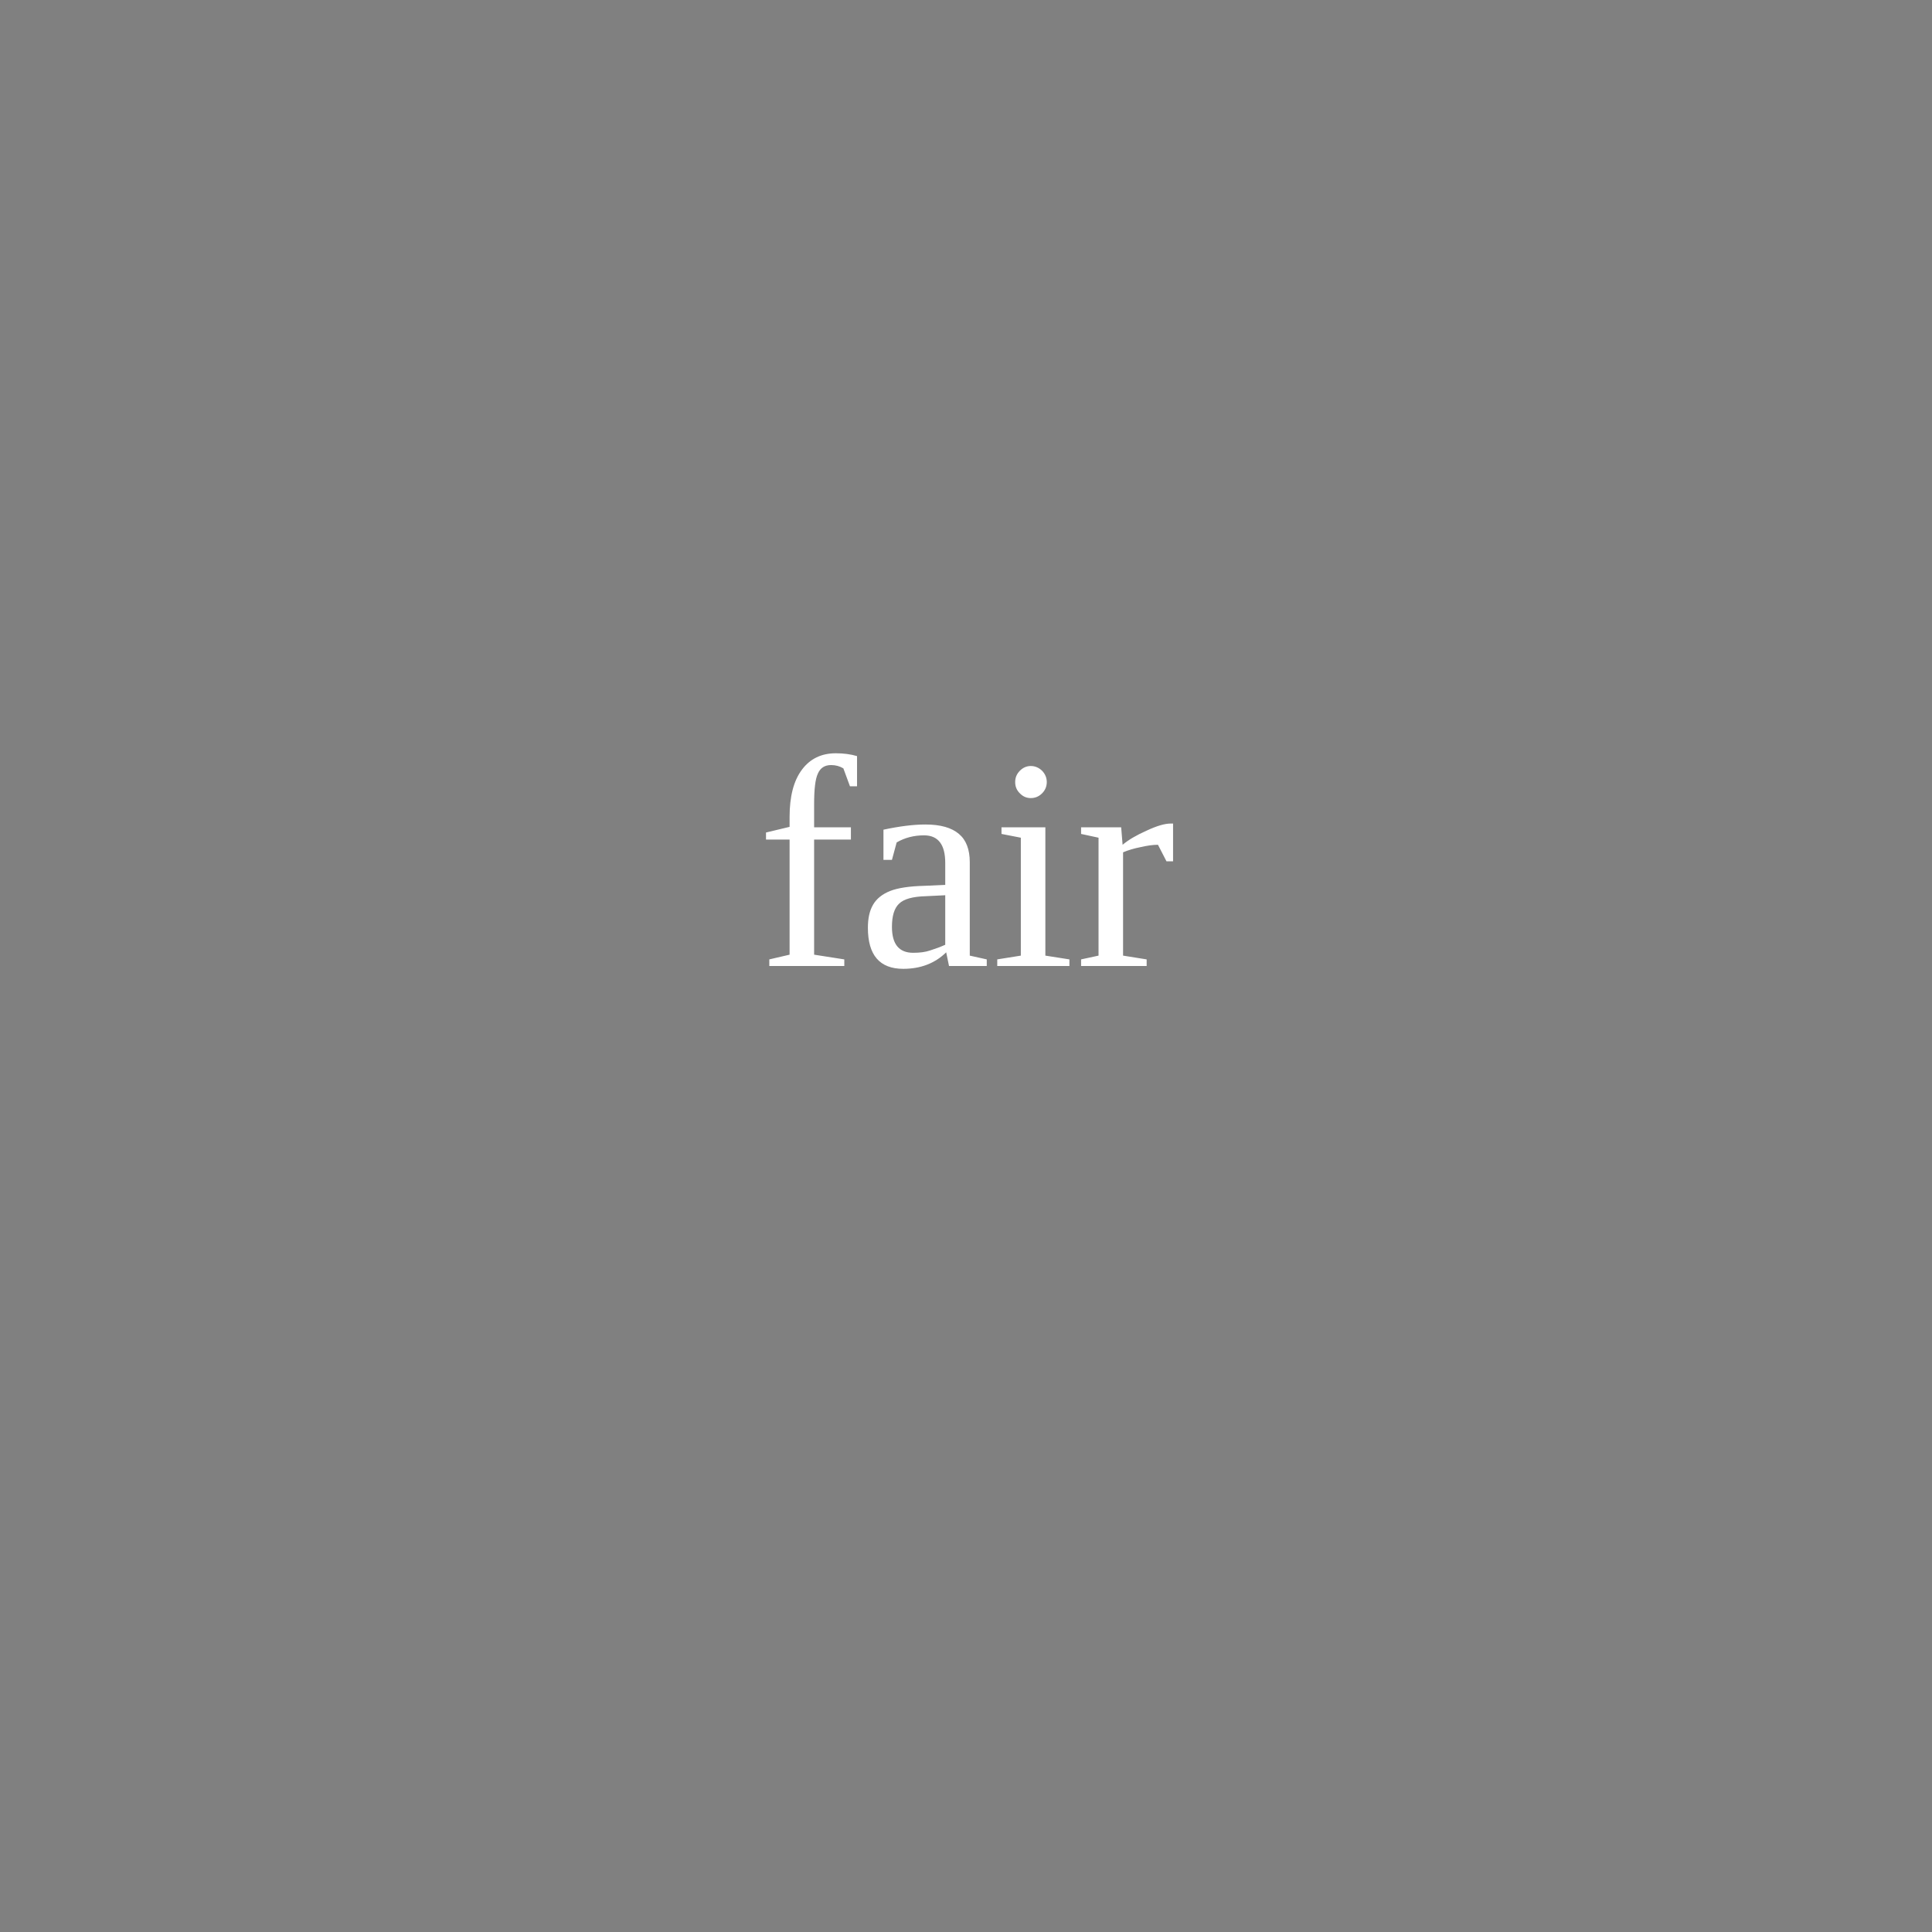
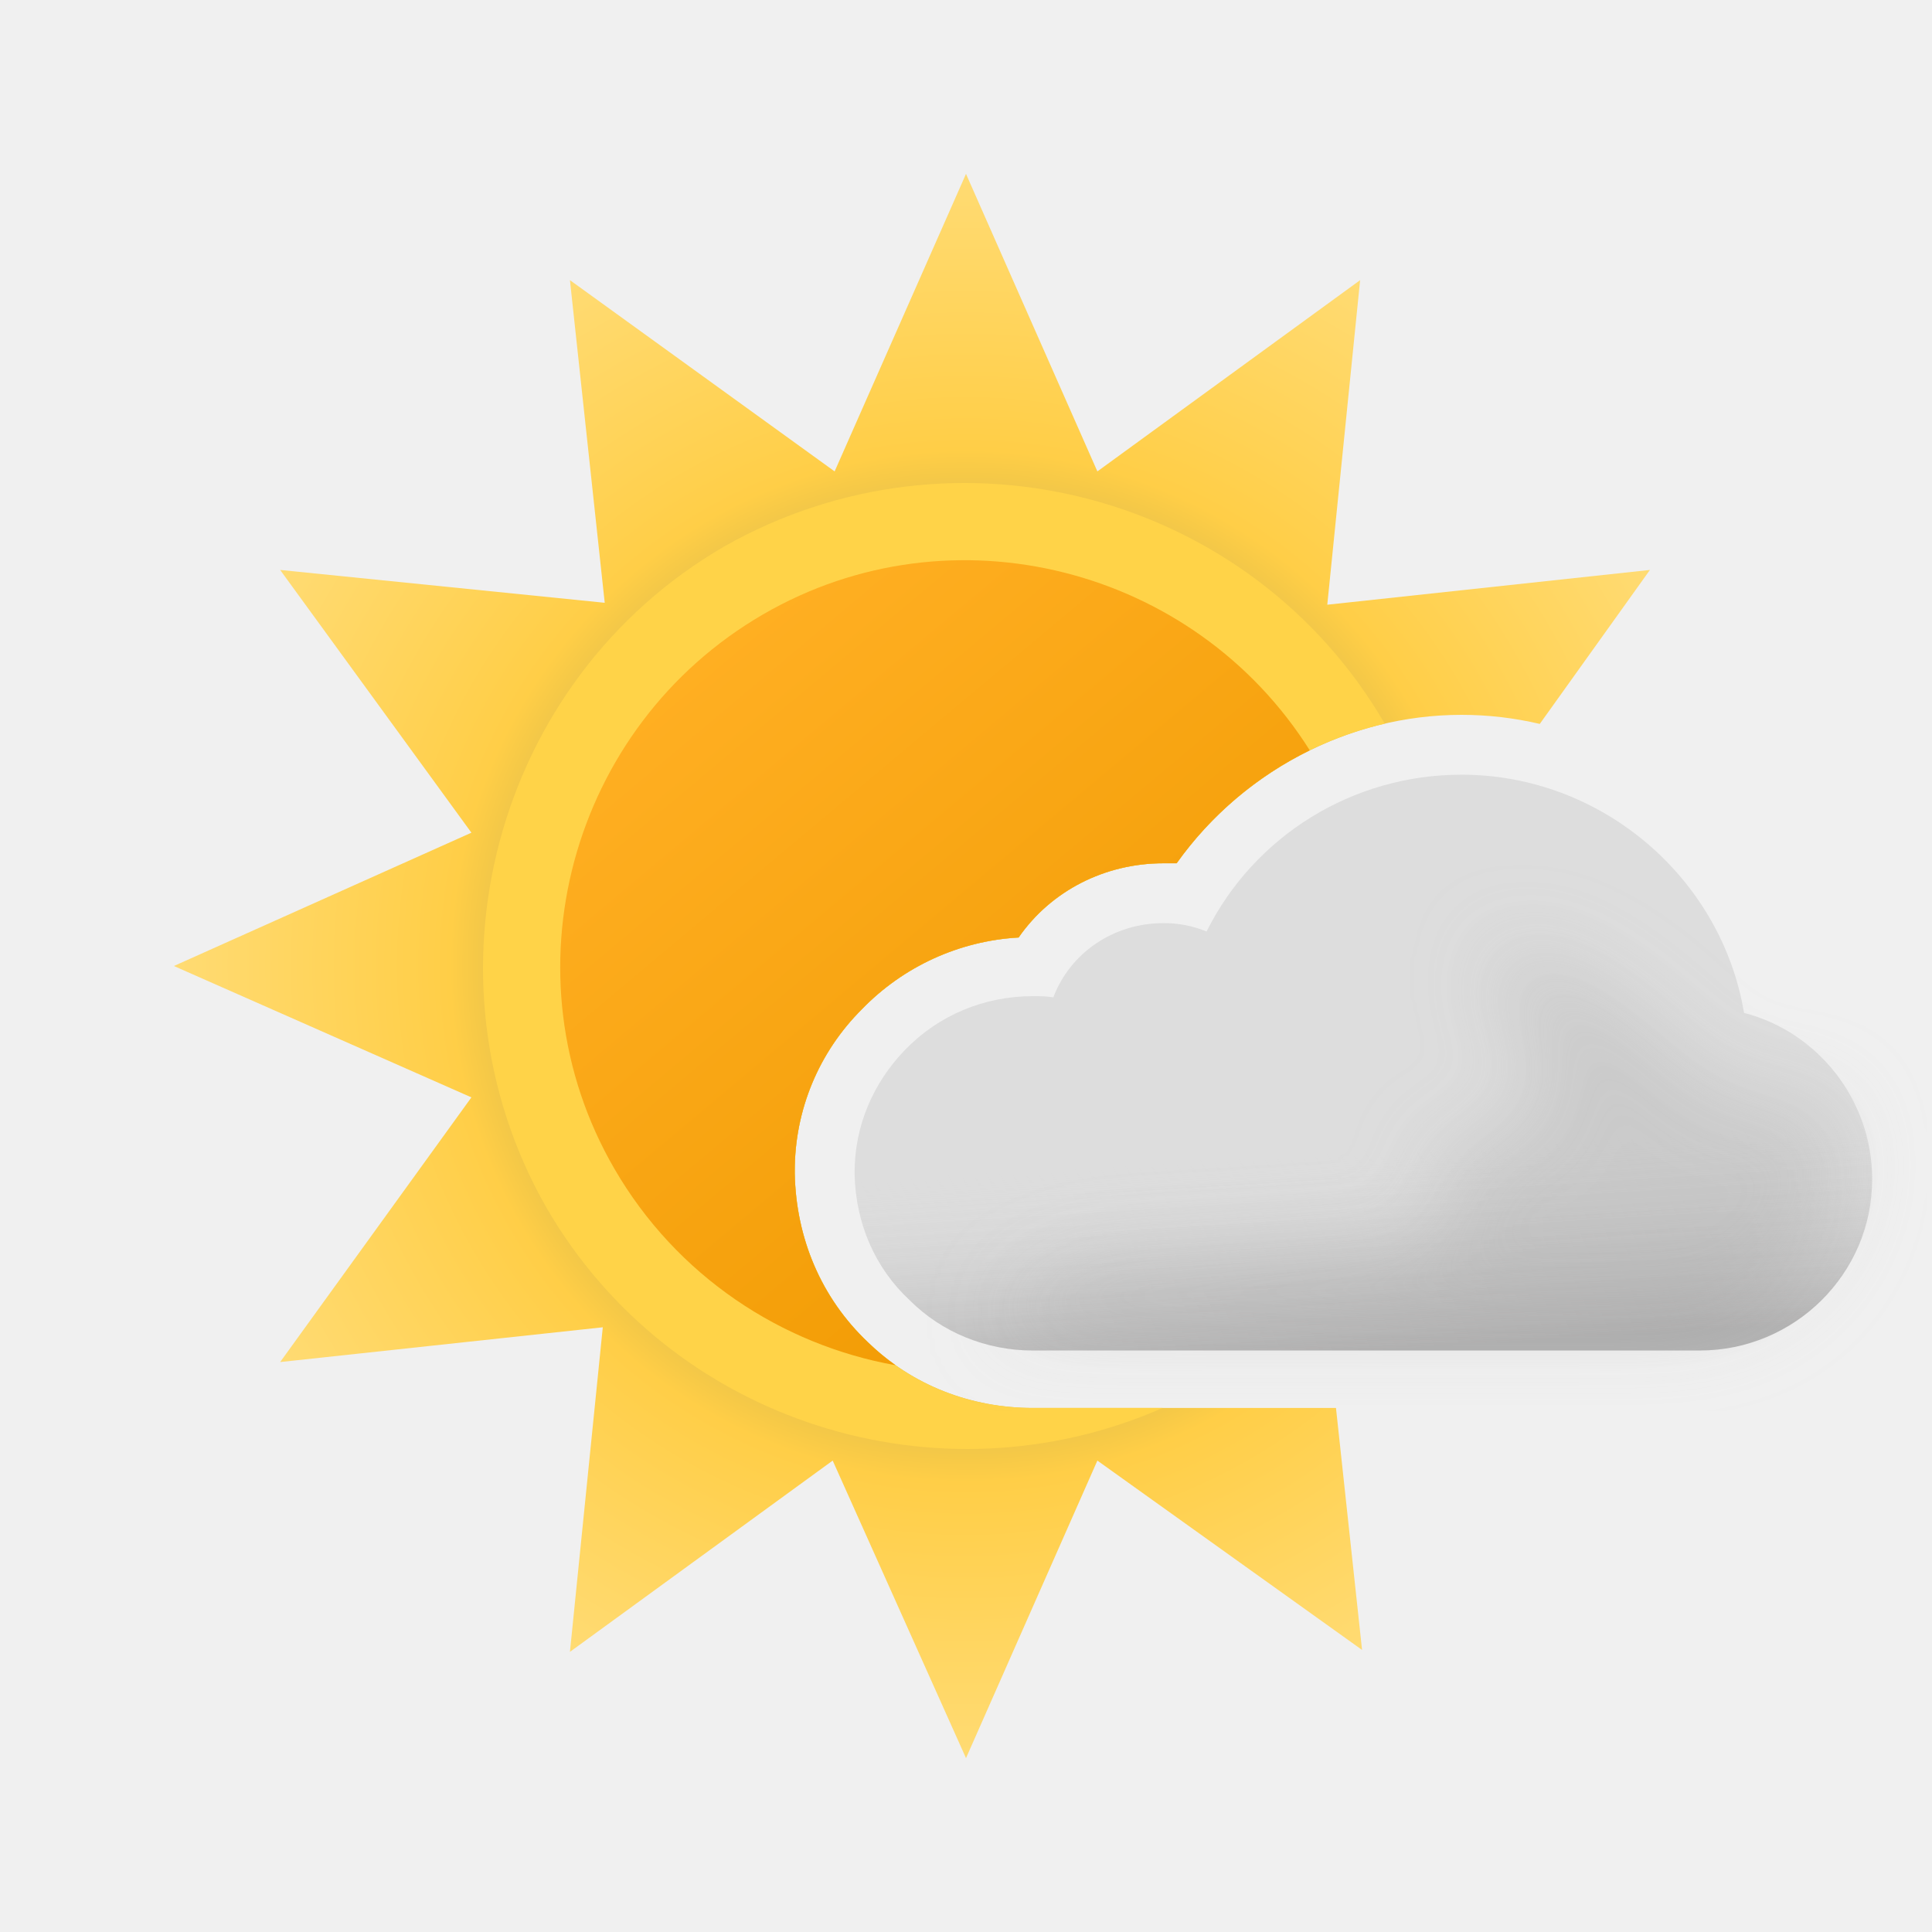
- <svg xmlns="http://www.w3.org/2000/svg" width="64" height="64">
-   <rect width="64" height="64" style="fill:gray" />
-   <text x="50%" y="50%" font-size="10" fill="white" text-anchor="middle" alignment-baseline="middle">fair</text>
+ <svg xmlns="http://www.w3.org/2000/svg" width="100" height="100" fill="none" viewBox="0 0 100 100">
+   <g clip-path="url(#02d__02d__a)">
+     <path fill="url(#02d__02d__b)" fill-rule="evenodd" d="M79.698 37.47L85.4 29.5l-16.7 1.8 1.7-16.8-13.6 9.9L50 9l-6.8 15.4-13.7-9.9 1.8 16.7-16.8-1.7 9.9 13.6L9 50l15.4 6.8-9.9 13.7 16.7-1.8-1.7 16.8 13.6-9.9L50 91l6.8-15.4 13.7 9.8-1.35-12.524H53.466c-3.222 0-6.258-1.177-8.55-3.408-2.417-2.292-3.718-5.39-3.78-8.737v-.123c0-3.16 1.24-6.135 3.47-8.365a12.25 12.25 0 018.117-3.718c1.673-2.417 4.461-3.842 7.497-3.842h.682C64.248 39.974 69.762 37 75.649 37c1.384 0 2.741.163 4.05.47z" clip-rule="evenodd" />
+     <path fill="#FFD348" fill-rule="evenodd" d="M60.178 72.876c-11.59 5.094-25.43.788-31.894-10.367-6.802-11.909-2.701-27.32 9.202-34.224 11.991-6.798 27.276-2.71 34.188 9.17a18.36 18.36 0 00-10.772 7.228h-.682c-3.036 0-5.824 1.425-7.497 3.842a12.25 12.25 0 00-8.117 3.718 11.765 11.765 0 00-3.47 8.365v.123c.062 3.346 1.363 6.445 3.78 8.737 2.292 2.23 5.328 3.408 8.55 3.408h6.712z" clip-rule="evenodd" />
+     <path fill="url(#02d__02d__c)" fill-rule="evenodd" d="M46.356 70.665C40.454 69.61 35.027 66.058 31.8 60.493c-5.798-9.998-2.3-22.895 7.699-28.694 9.774-5.669 22.32-2.45 28.294 7.038a18.394 18.394 0 00-6.89 5.846h-.682c-3.036 0-5.824 1.425-7.497 3.842a12.25 12.25 0 00-8.117 3.718 11.766 11.766 0 00-3.47 8.365v.123c.062 3.346 1.363 6.445 3.78 8.737.452.44.934.84 1.44 1.197z" clip-rule="evenodd" />
+     <path fill="#DDD" fill-rule="evenodd" d="M90.272 52.428c-1.177-7.001-7.374-12.33-14.623-12.33-5.639 0-10.72 3.16-13.198 8.117a5.715 5.715 0 00-2.23-.434c-2.603 0-4.834 1.55-5.701 3.842-.372-.062-.682-.062-1.054-.062-2.54 0-4.895.992-6.63 2.788-1.672 1.735-2.602 3.966-2.602 6.32v.124c.062 2.54 1.053 4.833 2.85 6.506 1.673 1.673 3.966 2.603 6.382 2.603H87.98c4.895 0 8.923-3.966 8.923-8.86 0-4.09-2.788-7.622-6.63-8.614z" clip-rule="evenodd" />
+     <path fill="url(#02d__02d__d)" fill-rule="evenodd" d="M90.272 52.428c-1.177-7.001-7.374-12.33-14.623-12.33-5.639 0-10.72 3.16-13.198 8.117a5.715 5.715 0 00-2.23-.434c-2.603 0-4.834 1.55-5.701 3.842-.372-.062-.682-.062-1.054-.062-2.54 0-4.895.992-6.63 2.788-1.672 1.735-2.602 3.966-2.602 6.32v.124c.062 2.54 1.053 4.833 2.85 6.506 1.673 1.673 3.966 2.603 6.382 2.603H87.98c4.895 0 8.923-3.966 8.923-8.86 0-4.09-2.788-7.622-6.63-8.614z" clip-rule="evenodd" opacity=".6" style="mix-blend-mode:multiply" />
+     <g filter="url(#02d__02d__e)" opacity=".3" style="mix-blend-mode:multiply">
+       <path fill="#B6B6B6" d="M58.176 65.503c1.107 0 15.396-.789 16.407-1.24 1.382-.616-1.481-4.32 0-4.628.669-.139 1.652-.575 1.652-.575s2.698-.992 3.163-.992c.465 0 .232-1.837.086-2.98l-.086-.819c0-.539-1.606-1.657-1.86-3.017-.175-.947.263-2.221.172-2.459 0 0-.032-.017-.023-.02.01-.002.017.005.023.02.07.033.571.203.571.203 1.207.409 3.116 1.078 4.834 2.256 1.028.704 2.442 2.053 2.442 2.053s1.02.788 1.276 1.045c.62.62 2.478 2.478 3.718 2.478h3.098l1.394.985.31 1.99c0 4.895-4.028 8.86-8.923 8.86H51.36s2.788-3.16 6.816-3.16z" />
+     </g>
+   </g>
+   <defs>
+     <linearGradient id="02d__02d__c" x1="36.496" x2="63.495" y1="33.908" y2="66.084" gradientUnits="userSpaceOnUse">
+       <stop stop-color="#FFAF22" />
+       <stop offset=".99" stop-color="#F09900" />
+     </linearGradient>
+     <linearGradient id="02d__02d__d" x1="69.329" x2="70.568" y1="49.702" y2="69.902" gradientUnits="userSpaceOnUse">
+       <stop offset=".484" stop-color="#fff" stop-opacity="0" />
+       <stop offset="1" stop-color="#B3B2B2" />
+     </linearGradient>
+     <radialGradient id="02d__02d__b" cx="0" cy="0" r="1" gradientTransform="matrix(41 0 0 41 50 50)" gradientUnits="userSpaceOnUse">
+       <stop offset=".514" stop-color="#D6B849" />
+       <stop offset=".652" stop-color="#FFCE47" />
+       <stop offset="1" stop-color="#FFDB73" />
+     </radialGradient>
+     <clipPath id="02d__02d__a">
+       <path fill="#fff" d="M0 0h100v100H0z" />
+     </clipPath>
+     <filter id="02d__02d__e" width="52.668" height="28.565" x="47.022" y="44.435" color-interpolation-filters="sRGB" filterUnits="userSpaceOnUse">
+       <feFlood flood-opacity="0" result="BackgroundImageFix" />
+       <feBlend in="SourceGraphic" in2="BackgroundImageFix" result="shape" />
+       <feGaussianBlur result="effect1_foregroundBlur_1334_6868" stdDeviation="2.169" />
+     </filter>
+   </defs>
</svg>
